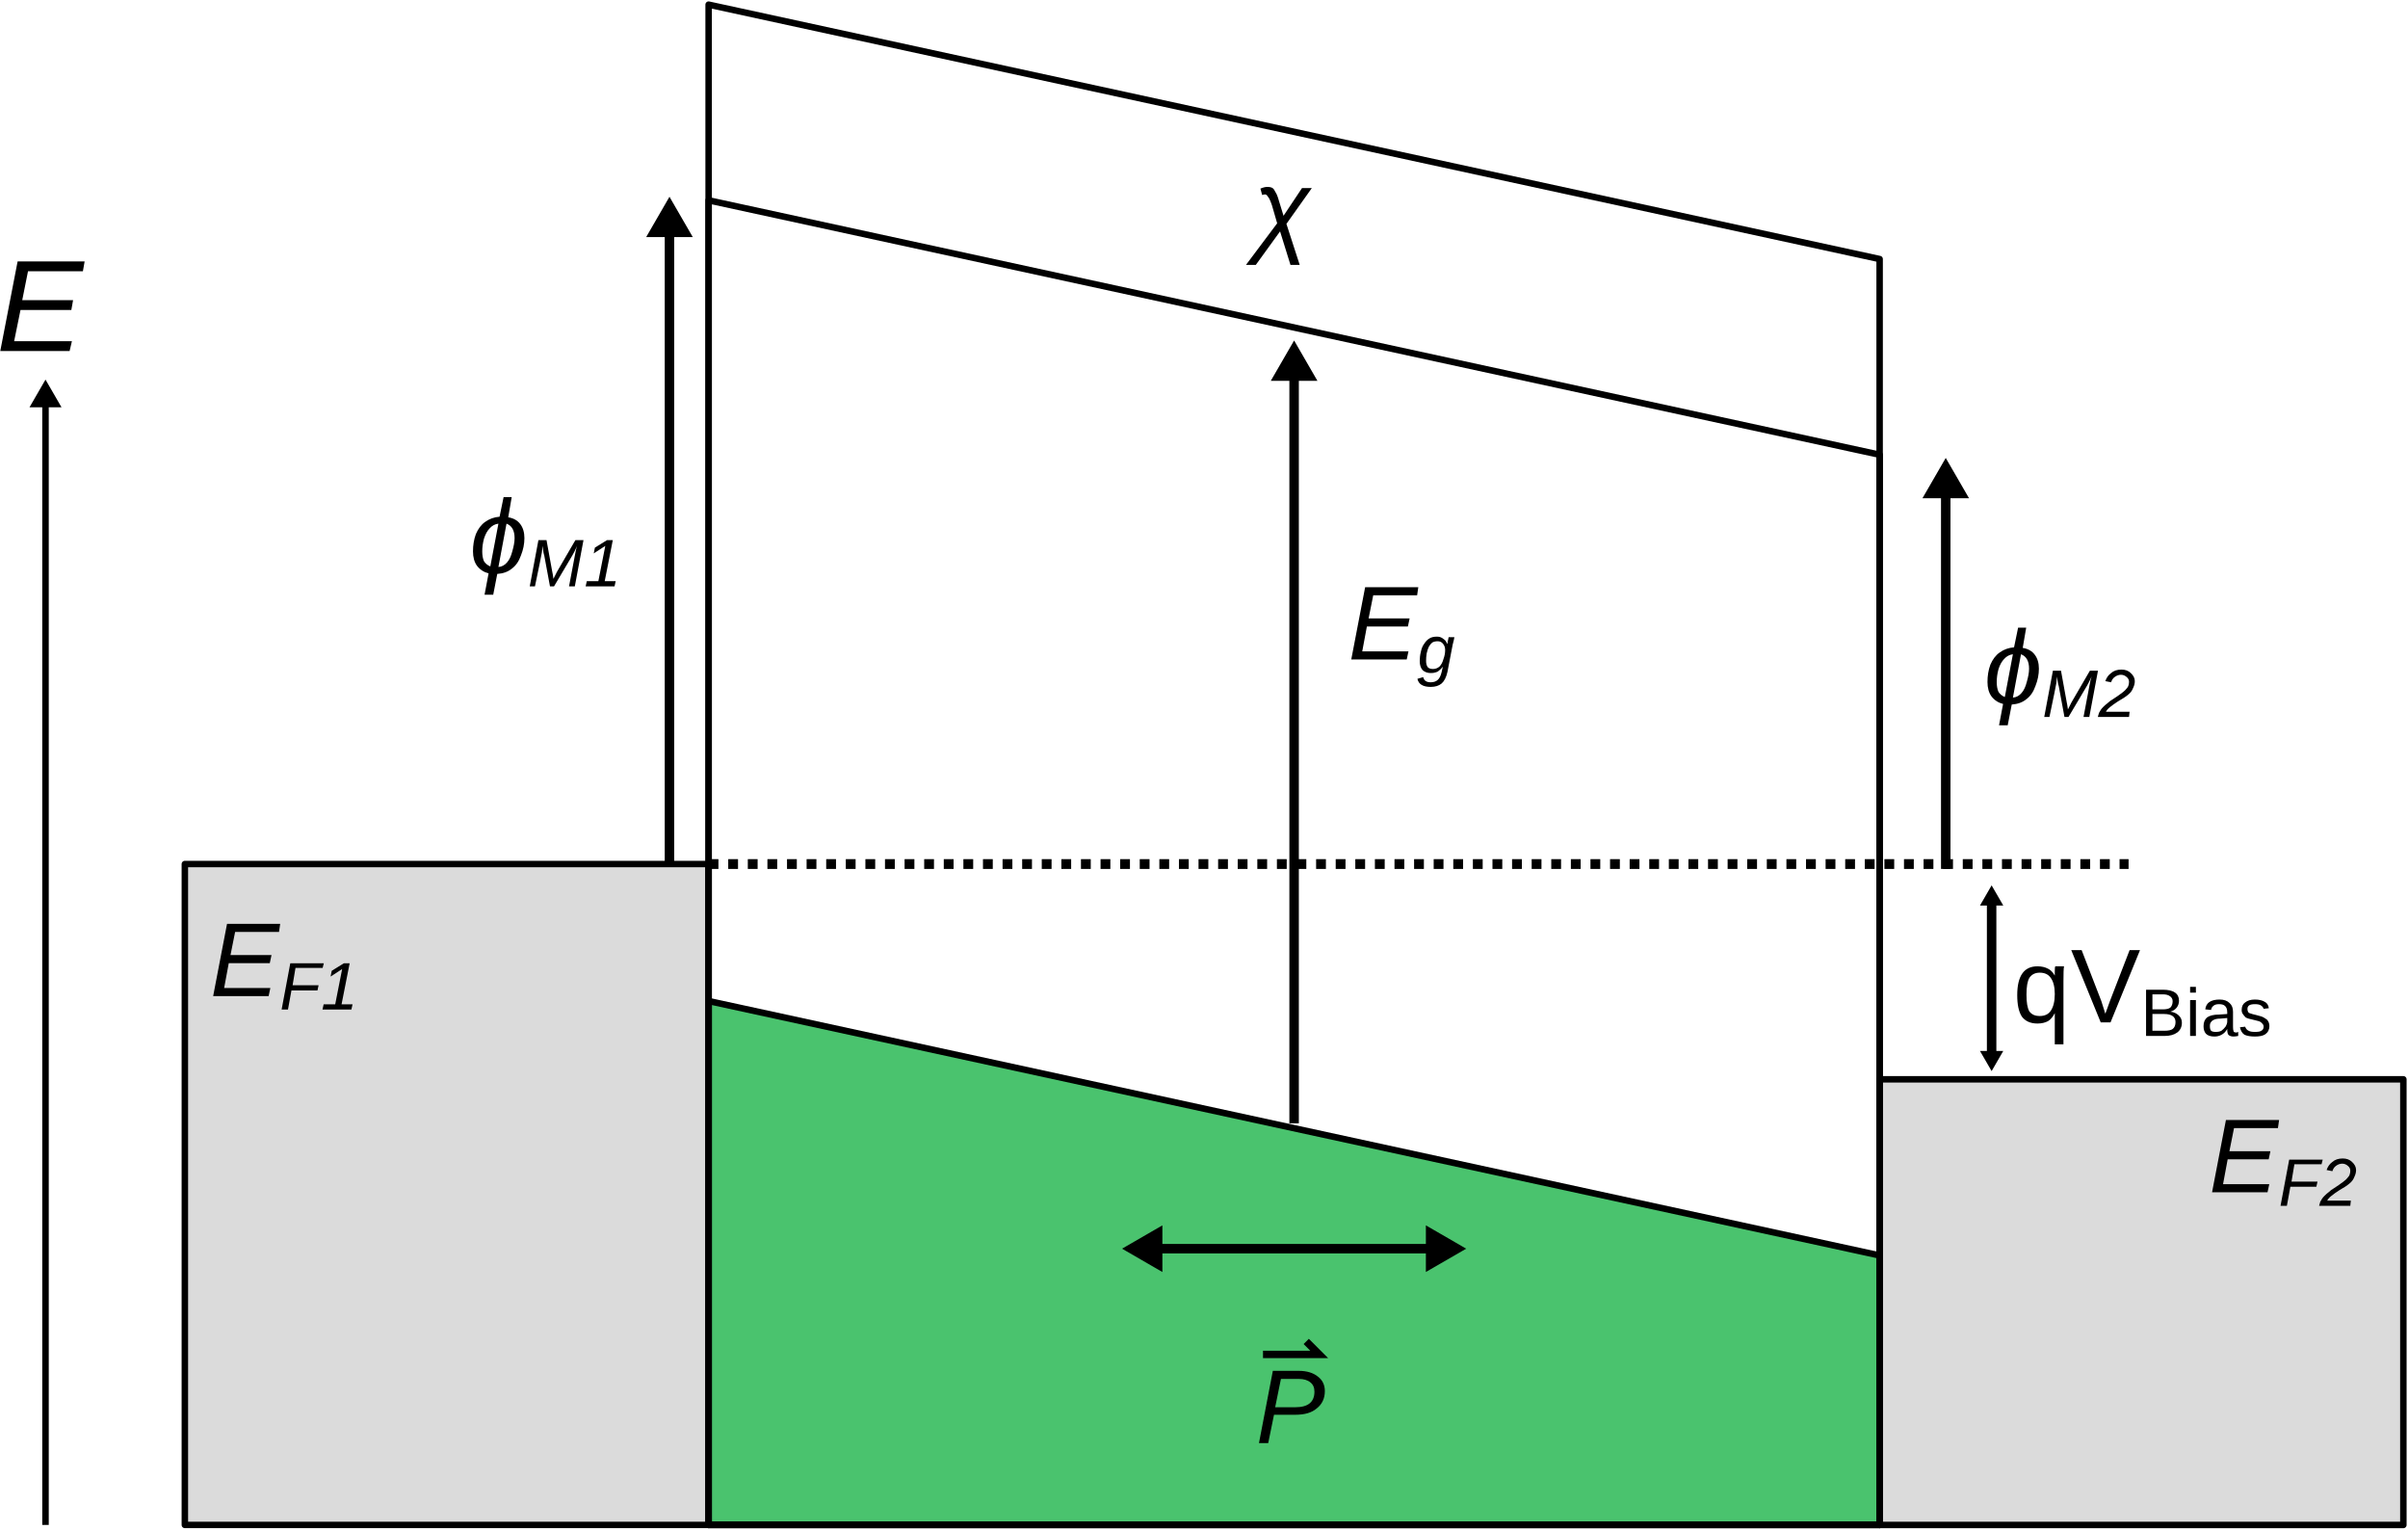
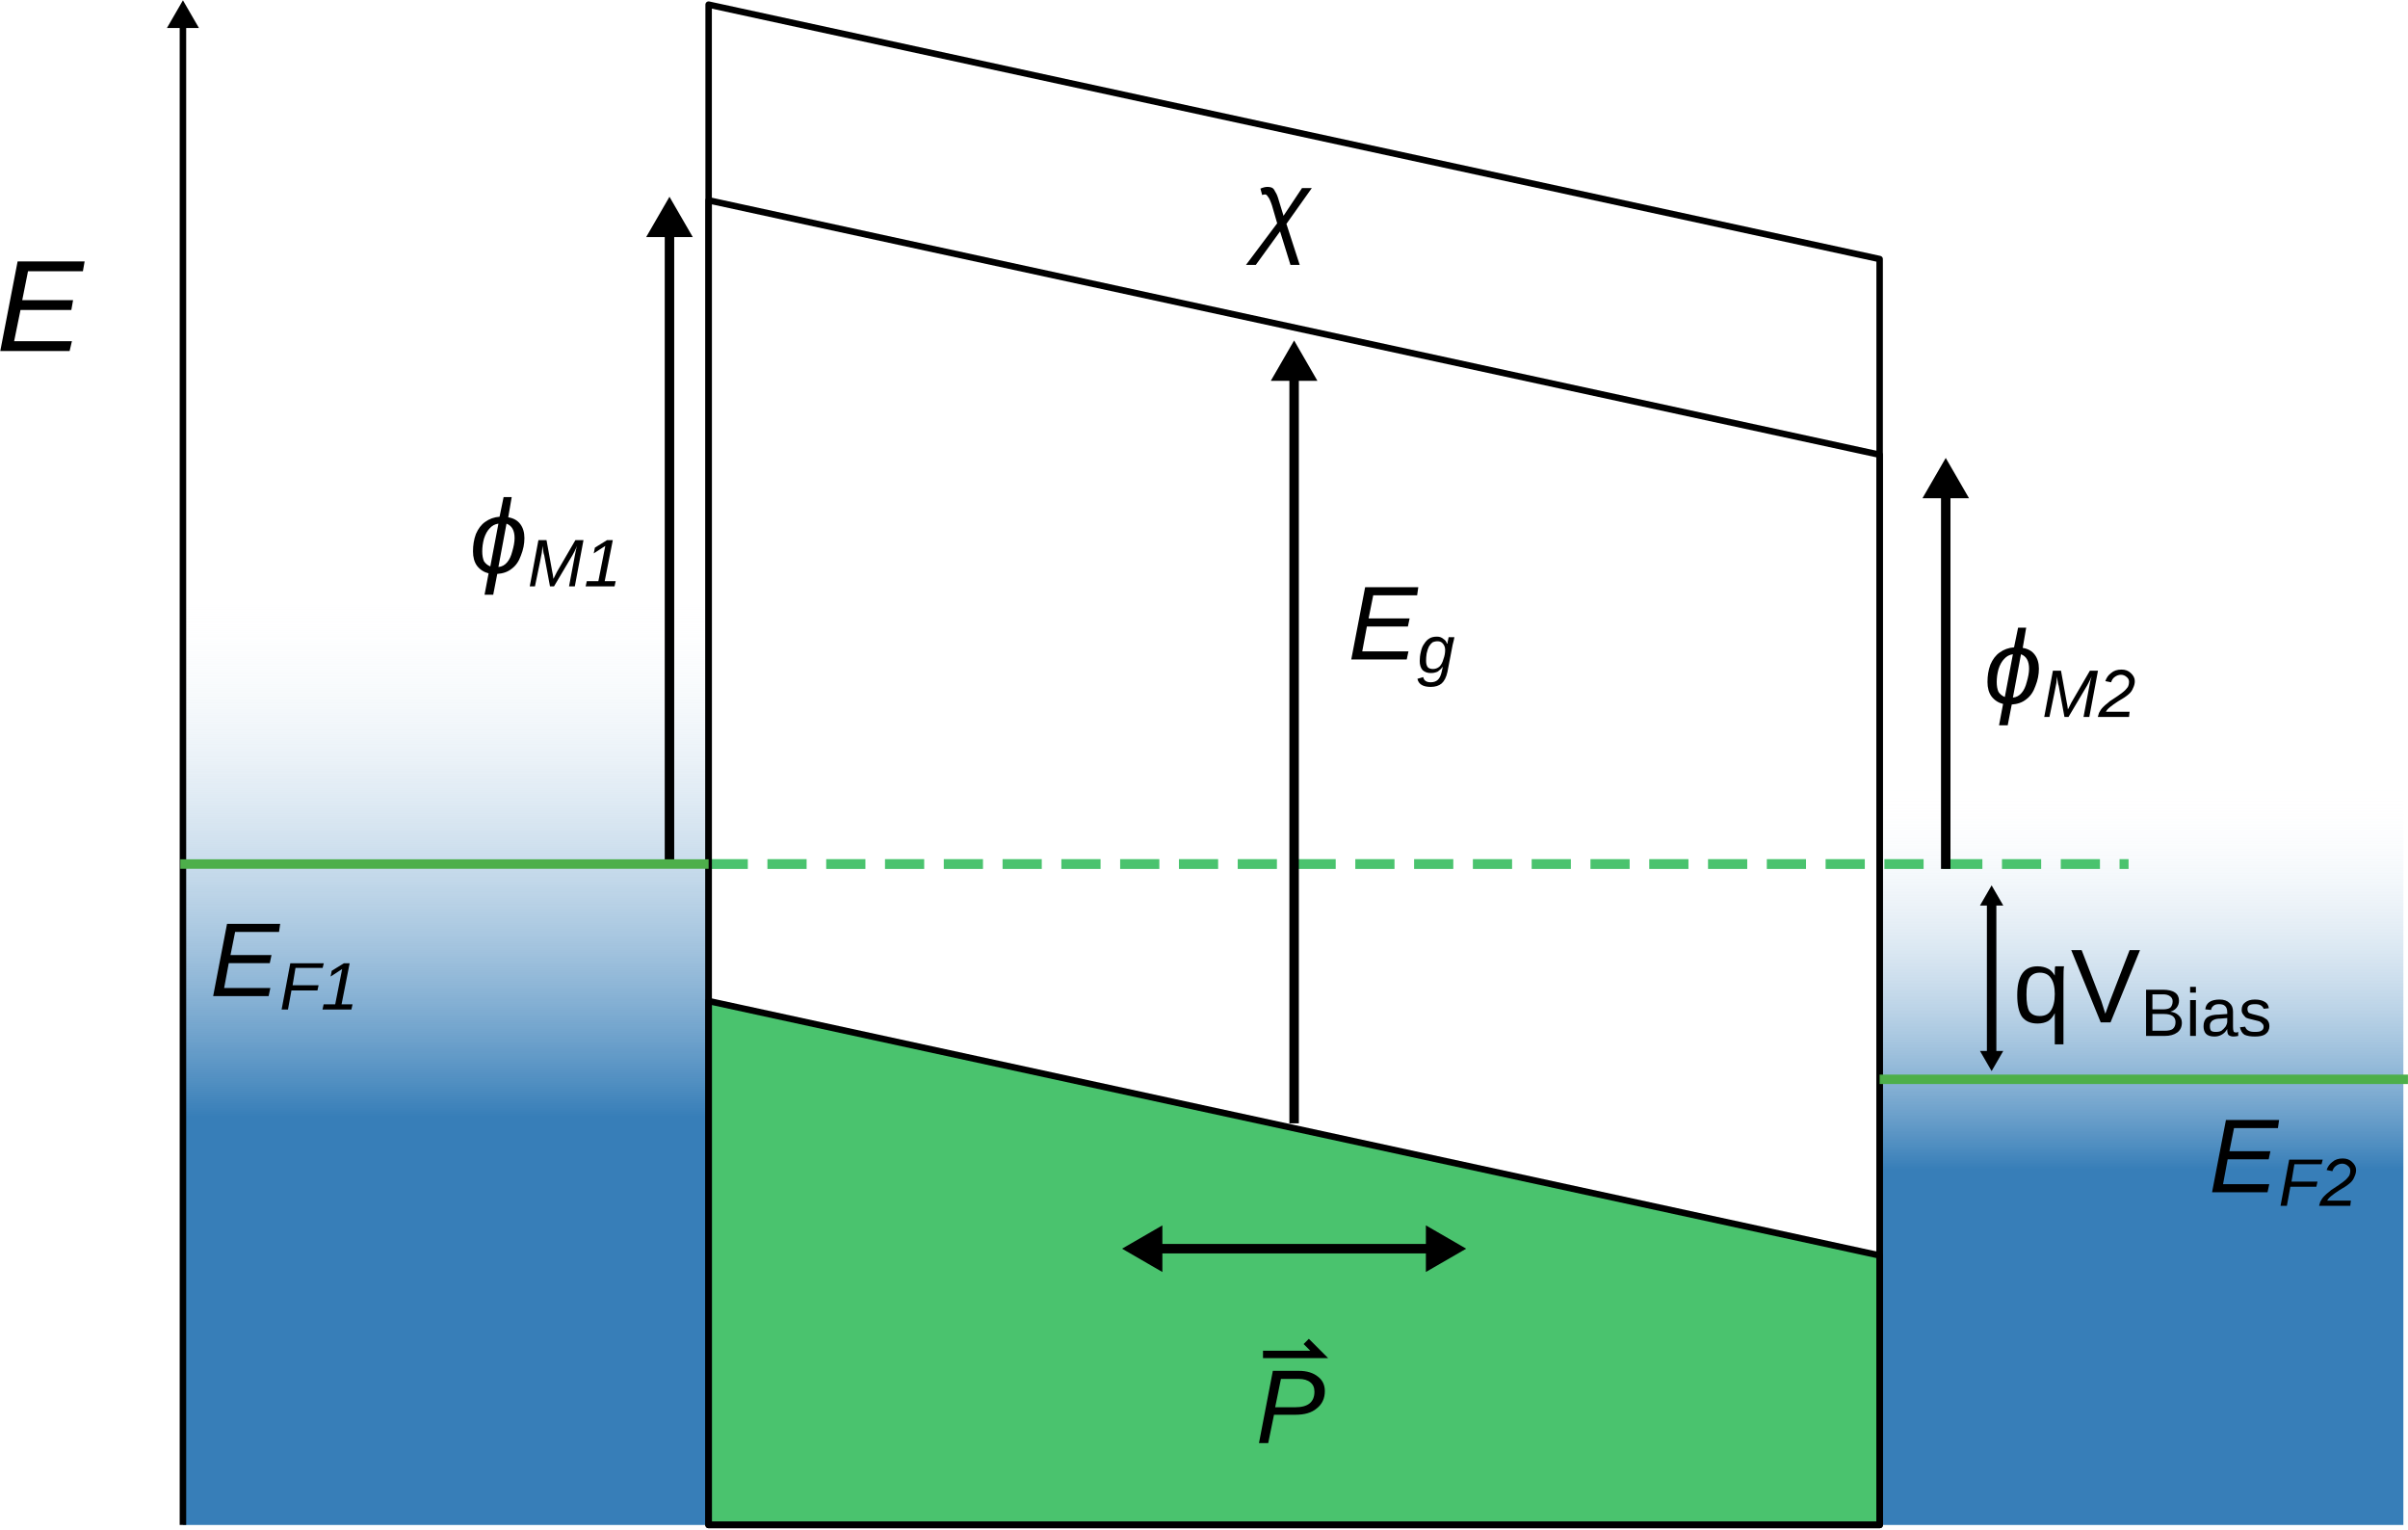
- <svg xmlns="http://www.w3.org/2000/svg" width="65.127mm" height="41.357mm" viewBox="0 0 65.127 41.357" version="1.1" id="svg15031">
+ <svg xmlns="http://www.w3.org/2000/svg" xmlns:xlink="http://www.w3.org/1999/xlink" width="65.127mm" height="41.357mm" viewBox="0 0 65.127 41.357" version="1.1" id="svg15031">
  <defs id="defs15025">
    <marker orient="auto" refY="0" refX="0" id="marker9951" style="overflow:visible">
      <path id="path9949" d="M 5.77,0 -2.88,5 V -5 Z" style="fill:#000000;fill-opacity:1;fill-rule:evenodd;stroke:#000000;stroke-width:1pt;stroke-opacity:1" transform="scale(-0.4)" />
    </marker>
    <marker style="overflow:visible" id="marker10081" refX="0" refY="0" orient="auto">
      <path transform="scale(0.4)" style="fill:#000000;fill-opacity:1;fill-rule:evenodd;stroke:#000000;stroke-width:1pt;stroke-opacity:1" d="M 5.77,0 -2.88,5 V -5 Z" id="path10079" />
    </marker>
    <marker orient="auto" refY="0" refX="0" id="marker9559" style="overflow:visible">
      <path id="path9557" d="M 5.77,0 -2.88,5 V -5 Z" style="fill:#000000;fill-opacity:1;fill-rule:evenodd;stroke:#000000;stroke-width:1pt;stroke-opacity:1" transform="scale(0.4)" />
    </marker>
    <marker style="overflow:visible" id="marker4879-4" refX="0" refY="0" orient="auto">
      <path transform="scale(0.4)" style="fill:#000000;fill-opacity:1;fill-rule:evenodd;stroke:#000000;stroke-width:1pt;stroke-opacity:1" d="M 5.77,0 -2.88,5 V -5 Z" id="path4877-8" />
    </marker>
    <marker style="overflow:visible" id="marker4879" refX="0" refY="0" orient="auto">
      <path transform="scale(0.4)" style="fill:#000000;fill-opacity:1;fill-rule:evenodd;stroke:#000000;stroke-width:1pt;stroke-opacity:1" d="M 5.77,0 -2.88,5 V -5 Z" id="path4877" />
    </marker>
    <marker orient="auto" refY="0" refX="0" id="TriangleInS" style="overflow:visible">
      <path id="path5624" d="M 5.77,0 -2.88,5 V -5 Z" style="fill:#000000;fill-opacity:1;fill-rule:evenodd;stroke:#000000;stroke-width:1pt;stroke-opacity:1" transform="scale(-0.2)" />
    </marker>
    <marker orient="auto" refY="0" refX="0" id="TriangleOutS" style="overflow:visible">
      <path id="path5633" d="M 5.77,0 -2.88,5 V -5 Z" style="fill:#000000;fill-opacity:1;fill-rule:evenodd;stroke:#000000;stroke-width:1pt;stroke-opacity:1" transform="scale(0.2)" />
    </marker>
    <marker style="overflow:visible" id="marker8030" refX="0" refY="0" orient="auto">
      <path transform="scale(-0.4)" style="fill:#000000;fill-opacity:1;fill-rule:evenodd;stroke:#000000;stroke-width:1pt;stroke-opacity:1" d="M 5.77,0 -2.88,5 V -5 Z" id="path8028" />
    </marker>
+     <linearGradient xlink:href="#linear2" id="linearGradient1264-9-6" gradientUnits="userSpaceOnUse" gradientTransform="matrix(0.3527778,0,0,-0.4472331,62.62566,216.8622)" x1="0" y1="48" x2="8.4655749e-09" y2="80" />
+     <linearGradient id="linear2" gradientUnits="userSpaceOnUse" x1="0" y1="48" x2="0" y2="80" gradientTransform="matrix(1,0,0,-1,0.2,112.2)">
+       <stop offset="0" style="stop-color:#377eb8;stop-opacity:1" id="stop80" />
+       <stop offset="1" style="stop-color:#ffffff;stop-opacity:0" id="stop82" />
+     </linearGradient>
+     <linearGradient xlink:href="#linear2" id="linearGradient994" gradientUnits="userSpaceOnUse" gradientTransform="matrix(0.3527778,0,0,-0.4472331,108.4624,216.8622)" x1="0.268" y1="44.831" x2="0.268" y2="67.957" />
  </defs>
  <g id="layer1" transform="translate(-65.33234,-165.1967)">
+     <path id="path91-0-7-6" d="m 130.334,165.322 v 41.107 h -14.218 v -41.107 z" style="fill:url(#linearGradient994);fill-rule:evenodd;stroke:none;stroke-width:0.397" />
+     <path id="path91-0-7" d="m 84.498,165.322 v 41.107 H 70.28 v -41.107 z" style="fill:url(#linearGradient1264-9-6);fill-rule:evenodd;stroke:none;stroke-width:0.397" />
    <path id="path7798" d="m 84.498,192.263 31.671,6.879 v 7.286 H 84.498 Z" style="opacity:1;fill:#4ac36e;fill-opacity:1;fill-rule:nonzero;stroke:#000000;stroke-width:0.175;stroke-linecap:round;stroke-linejoin:round;stroke-miterlimit:4;stroke-dasharray:none;stroke-dashoffset:0;stroke-opacity:1;paint-order:normal" />
-     <path id="path7800" d="m 70.332,188.559 h 14.165 v 17.869 h -14.165 z" style="opacity:1;fill:#dbdbdb;fill-opacity:1;fill-rule:nonzero;stroke:#000000;stroke-width:0.175;stroke-linecap:round;stroke-linejoin:round;stroke-miterlimit:4;stroke-dasharray:none;stroke-dashoffset:0;stroke-opacity:1;paint-order:normal" />
-     <path id="path7802" d="m 116.169,194.38 h 14.165 v 12.049 h -14.165 z" style="opacity:1;fill:#dbdbdb;fill-opacity:1;fill-rule:nonzero;stroke:#000000;stroke-width:0.175;stroke-linecap:round;stroke-linejoin:round;stroke-miterlimit:4;stroke-dasharray:none;stroke-dashoffset:0;stroke-opacity:1;paint-order:normal" />
-     <path id="path8026" d="m 66.563,175.96 v 30.469" style="opacity:1;fill:none;fill-opacity:1;fill-rule:nonzero;stroke:#000000;stroke-width:0.176;stroke-linecap:butt;stroke-linejoin:round;stroke-miterlimit:4;stroke-dasharray:none;stroke-dashoffset:0;stroke-opacity:1;marker-start:url(#marker8030);paint-order:normal" />
+     <path id="path8026" d="m 70.28,165.705 v 40.724" style="opacity:1;fill:none;fill-opacity:1;fill-rule:nonzero;stroke:#000000;stroke-width:0.176;stroke-linecap:butt;stroke-linejoin:round;stroke-miterlimit:4;stroke-dasharray:none;stroke-dashoffset:0;stroke-opacity:1;marker-start:url(#marker8030);paint-order:normal" />
    <text xml:space="preserve" style="font-style:normal;font-variant:normal;font-weight:normal;font-stretch:normal;font-size:3.528px;line-height:1.25;font-family:Arial;-inkscape-font-specification:Arial;letter-spacing:0px;word-spacing:0px;fill:#000000;fill-opacity:1;stroke:none;stroke-width:0.265" x="65.229" y="174.687" id="text8136">
      <tspan id="tspan8134" x="65.229" y="174.687" style="font-style:italic;font-size:3.528px;stroke-width:0.265">E</tspan>
    </text>
    <text xml:space="preserve" style="font-style:normal;font-variant:normal;font-weight:normal;font-stretch:normal;font-size:2.822px;line-height:1.25;font-family:Arial;-inkscape-font-specification:Arial;letter-spacing:0px;word-spacing:0px;fill:#000000;fill-opacity:1;stroke:none;stroke-width:0.265" x="71.002" y="192.127" id="text8140">
      <tspan id="tspan8138" x="71.002" y="192.127" style="font-style:italic;font-variant:normal;font-weight:normal;font-stretch:normal;font-size:2.822px;font-family:Arial;-inkscape-font-specification:'Arial Italic';stroke-width:0.265">E<tspan style="font-size:65%;baseline-shift:sub" id="tspan964">F1</tspan>
      </tspan>
    </text>
    <text xml:space="preserve" style="font-style:normal;font-variant:normal;font-weight:normal;font-stretch:normal;font-size:2.822px;line-height:1.25;font-family:Arial;-inkscape-font-specification:Arial;letter-spacing:0px;word-spacing:0px;fill:#000000;fill-opacity:1;stroke:none;stroke-width:0.265" x="125.066" y="197.435" id="text8146">
      <tspan id="tspan8144" x="125.066" y="197.435" style="font-style:italic;font-variant:normal;font-weight:normal;font-stretch:normal;font-size:2.822px;font-family:Arial;-inkscape-font-specification:'Arial Italic';stroke-width:0.265">E<tspan style="font-size:65%;baseline-shift:sub" id="tspan972">F2</tspan>
      </tspan>
    </text>
-     <path style="fill:none;stroke:#000000;stroke-width:0.265;stroke-linecap:butt;stroke-linejoin:miter;stroke-miterlimit:4;stroke-dasharray:0.265, 0.265;stroke-dashoffset:0;stroke-opacity:1" d="M 84.498,188.559 H 122.902" id="path8150" />
+     <path style="fill:none;stroke:#4ac36e;stroke-width:0.265;stroke-linecap:butt;stroke-linejoin:miter;stroke-miterlimit:4;stroke-dasharray:1.06,0.53;stroke-dashoffset:0;stroke-opacity:1" d="M 84.498,188.559 H 122.902" id="path8150" />
    <text xml:space="preserve" style="font-style:normal;font-variant:normal;font-weight:normal;font-stretch:normal;font-size:2.822px;line-height:1.25;font-family:Arial;-inkscape-font-specification:Arial;letter-spacing:0px;word-spacing:0px;fill:#000000;fill-opacity:1;stroke:none;stroke-width:0.265" x="119.765" y="192.839" id="text8154">
      <tspan id="tspan8152" x="119.765" y="192.839" style="font-size:2.822px;stroke-width:0.265">qV<tspan style="font-size:65%;baseline-shift:sub" id="tspan970">Bias</tspan>
      </tspan>
    </text>
    <path style="fill:none;stroke:#000000;stroke-width:0.256;stroke-linecap:butt;stroke-linejoin:miter;stroke-miterlimit:4;stroke-dasharray:none;stroke-opacity:1;marker-start:url(#TriangleInS);marker-end:url(#TriangleOutS)" d="m 119.198,189.499 v 4.295" id="path8158" />
    <text xml:space="preserve" style="font-style:normal;font-variant:normal;font-weight:normal;font-stretch:normal;font-size:2.822px;line-height:1.25;font-family:Arial;-inkscape-font-specification:Arial;letter-spacing:0px;word-spacing:0px;fill:#000000;fill-opacity:1;stroke:none;stroke-width:0.265" x="78.03" y="180.683" id="text8598">
      <tspan id="tspan8596" x="78.03" y="180.683" style="font-style:italic;font-variant:normal;font-weight:normal;font-stretch:normal;font-size:2.822px;font-family:Arial;-inkscape-font-specification:'Arial Italic';stroke-width:0.265">ϕ<tspan style="font-size:65%;baseline-shift:sub" id="tspan962">M1</tspan>
      </tspan>
    </text>
    <text xml:space="preserve" style="font-style:normal;font-variant:normal;font-weight:normal;font-stretch:normal;font-size:2.822px;line-height:1.25;font-family:Arial;-inkscape-font-specification:Arial;letter-spacing:0px;word-spacing:0px;fill:#000000;fill-opacity:1;stroke:none;stroke-width:0.265" x="118.991" y="184.214" id="text8598-7">
      <tspan id="tspan8596-1" x="118.991" y="184.214" style="font-style:italic;font-variant:normal;font-weight:normal;font-stretch:normal;font-size:2.822px;font-family:Arial;-inkscape-font-specification:'Arial Italic';stroke-width:0.265">ϕ<tspan style="font-size:65%;baseline-shift:sub" id="tspan968">M2</tspan>
      </tspan>
    </text>
    <path style="fill:none;stroke:#000000;stroke-width:0.256;stroke-linecap:butt;stroke-linejoin:miter;stroke-miterlimit:4;stroke-dasharray:none;stroke-opacity:1;marker-end:url(#marker4879)" d="M 83.439,188.559 V 171.244" id="path986-54" />
    <path style="fill:none;stroke:#000000;stroke-width:0.256;stroke-linecap:butt;stroke-linejoin:miter;stroke-miterlimit:4;stroke-dasharray:none;stroke-opacity:1;marker-end:url(#marker4879-4)" d="M 117.957,188.691 V 178.306" id="path986-54-8" />
    <path style="opacity:1;fill:none;fill-opacity:1;fill-rule:nonzero;stroke:#000000;stroke-width:0.175;stroke-linecap:round;stroke-linejoin:round;stroke-miterlimit:4;stroke-dasharray:none;stroke-dashoffset:0;stroke-opacity:1;paint-order:normal" d="m 84.498,170.613 31.671,6.879 v 28.936 H 84.498 Z" id="path9339" />
    <path id="path9341" d="m 84.498,165.322 31.671,6.879 v 34.228 H 84.498 Z" style="opacity:1;fill:none;fill-opacity:1;fill-rule:nonzero;stroke:#000000;stroke-width:0.175;stroke-linecap:round;stroke-linejoin:round;stroke-miterlimit:4;stroke-dasharray:none;stroke-dashoffset:0;stroke-opacity:1;paint-order:normal" />
    <text xml:space="preserve" style="font-style:normal;font-variant:normal;font-weight:normal;font-stretch:normal;font-size:2.822px;line-height:1.25;font-family:Arial;-inkscape-font-specification:Arial;letter-spacing:0px;word-spacing:0px;fill:#000000;fill-opacity:1;stroke:none;stroke-width:0.265" x="99.235" y="171.781" id="text9345">
      <tspan id="tspan9349" x="99.235" y="171.781" style="font-style:italic;font-variant:normal;font-weight:normal;font-stretch:normal;font-size:2.822px;font-family:Arial;-inkscape-font-specification:'Arial Italic';stroke-width:0.265">χ</tspan>
    </text>
    <path id="path9555" d="m 100.333,195.57 v -20.44" style="fill:none;stroke:#000000;stroke-width:0.256;stroke-linecap:butt;stroke-linejoin:miter;stroke-miterlimit:4;stroke-dasharray:none;stroke-opacity:1;marker-end:url(#marker9559)" />
    <text xml:space="preserve" style="font-style:normal;font-variant:normal;font-weight:normal;font-stretch:normal;font-size:2.822px;line-height:1.25;font-family:Arial;-inkscape-font-specification:Arial;letter-spacing:0px;word-spacing:0px;fill:#000000;fill-opacity:1;stroke:none;stroke-width:0.265" x="101.785" y="183.028" id="text9827">
      <tspan id="tspan9825" x="101.785" y="183.028" style="font-style:italic;font-variant:normal;font-weight:normal;font-stretch:normal;font-size:2.822px;font-family:Arial;-inkscape-font-specification:'Arial Italic';stroke-width:0.265">E<tspan style="font-size:65%;baseline-shift:sub" id="tspan966">g</tspan>
      </tspan>
    </text>
    <path id="path9939" d="M 104.26,198.959 H 96.407" style="fill:none;stroke:#000000;stroke-width:0.256;stroke-linecap:butt;stroke-linejoin:miter;stroke-miterlimit:4;stroke-dasharray:none;stroke-opacity:1;marker-start:url(#marker9951);marker-end:url(#marker10081)" />
    <g id="g1047-4-9-2" transform="translate(61.94151,-92.23422)">
      <text id="text2230-3-6-2-1" y="296.449" x="37.347" style="font-style:normal;font-variant:normal;font-weight:normal;font-stretch:normal;font-size:2.822px;line-height:1.25;font-family:Arial;-inkscape-font-specification:Arial;letter-spacing:0px;word-spacing:0px;fill:#000000;fill-opacity:1;stroke:none;stroke-width:0.265" xml:space="preserve">
        <tspan style="font-style:italic;font-size:2.822px;stroke-width:0.265" y="296.449" x="37.347" id="tspan2228-7-8-4-7">P</tspan>
      </text>
      <path id="path5810-6-4-2" d="m 37.55,294.052 h 1.52 l -0.351,-0.351" style="fill:none;stroke:#000000;stroke-width:0.2;stroke-linecap:butt;stroke-linejoin:miter;stroke-miterlimit:4;stroke-dasharray:none;stroke-opacity:1" />
    </g>
+     <path id="path93-5-1" d="M 70.209,188.559 H 84.498" style="fill:none;stroke:#4daf4a;stroke-width:0.256;stroke-linecap:butt;stroke-linejoin:round;stroke-miterlimit:10;stroke-dasharray:none;stroke-dashoffset:0;stroke-opacity:1" />
+     <path id="path93-5-1-6" d="M 116.169,194.38 H 130.458" style="fill:none;stroke:#4daf4a;stroke-width:0.256;stroke-linecap:butt;stroke-linejoin:round;stroke-miterlimit:10;stroke-dasharray:none;stroke-dashoffset:0;stroke-opacity:1" />
  </g>
</svg>
